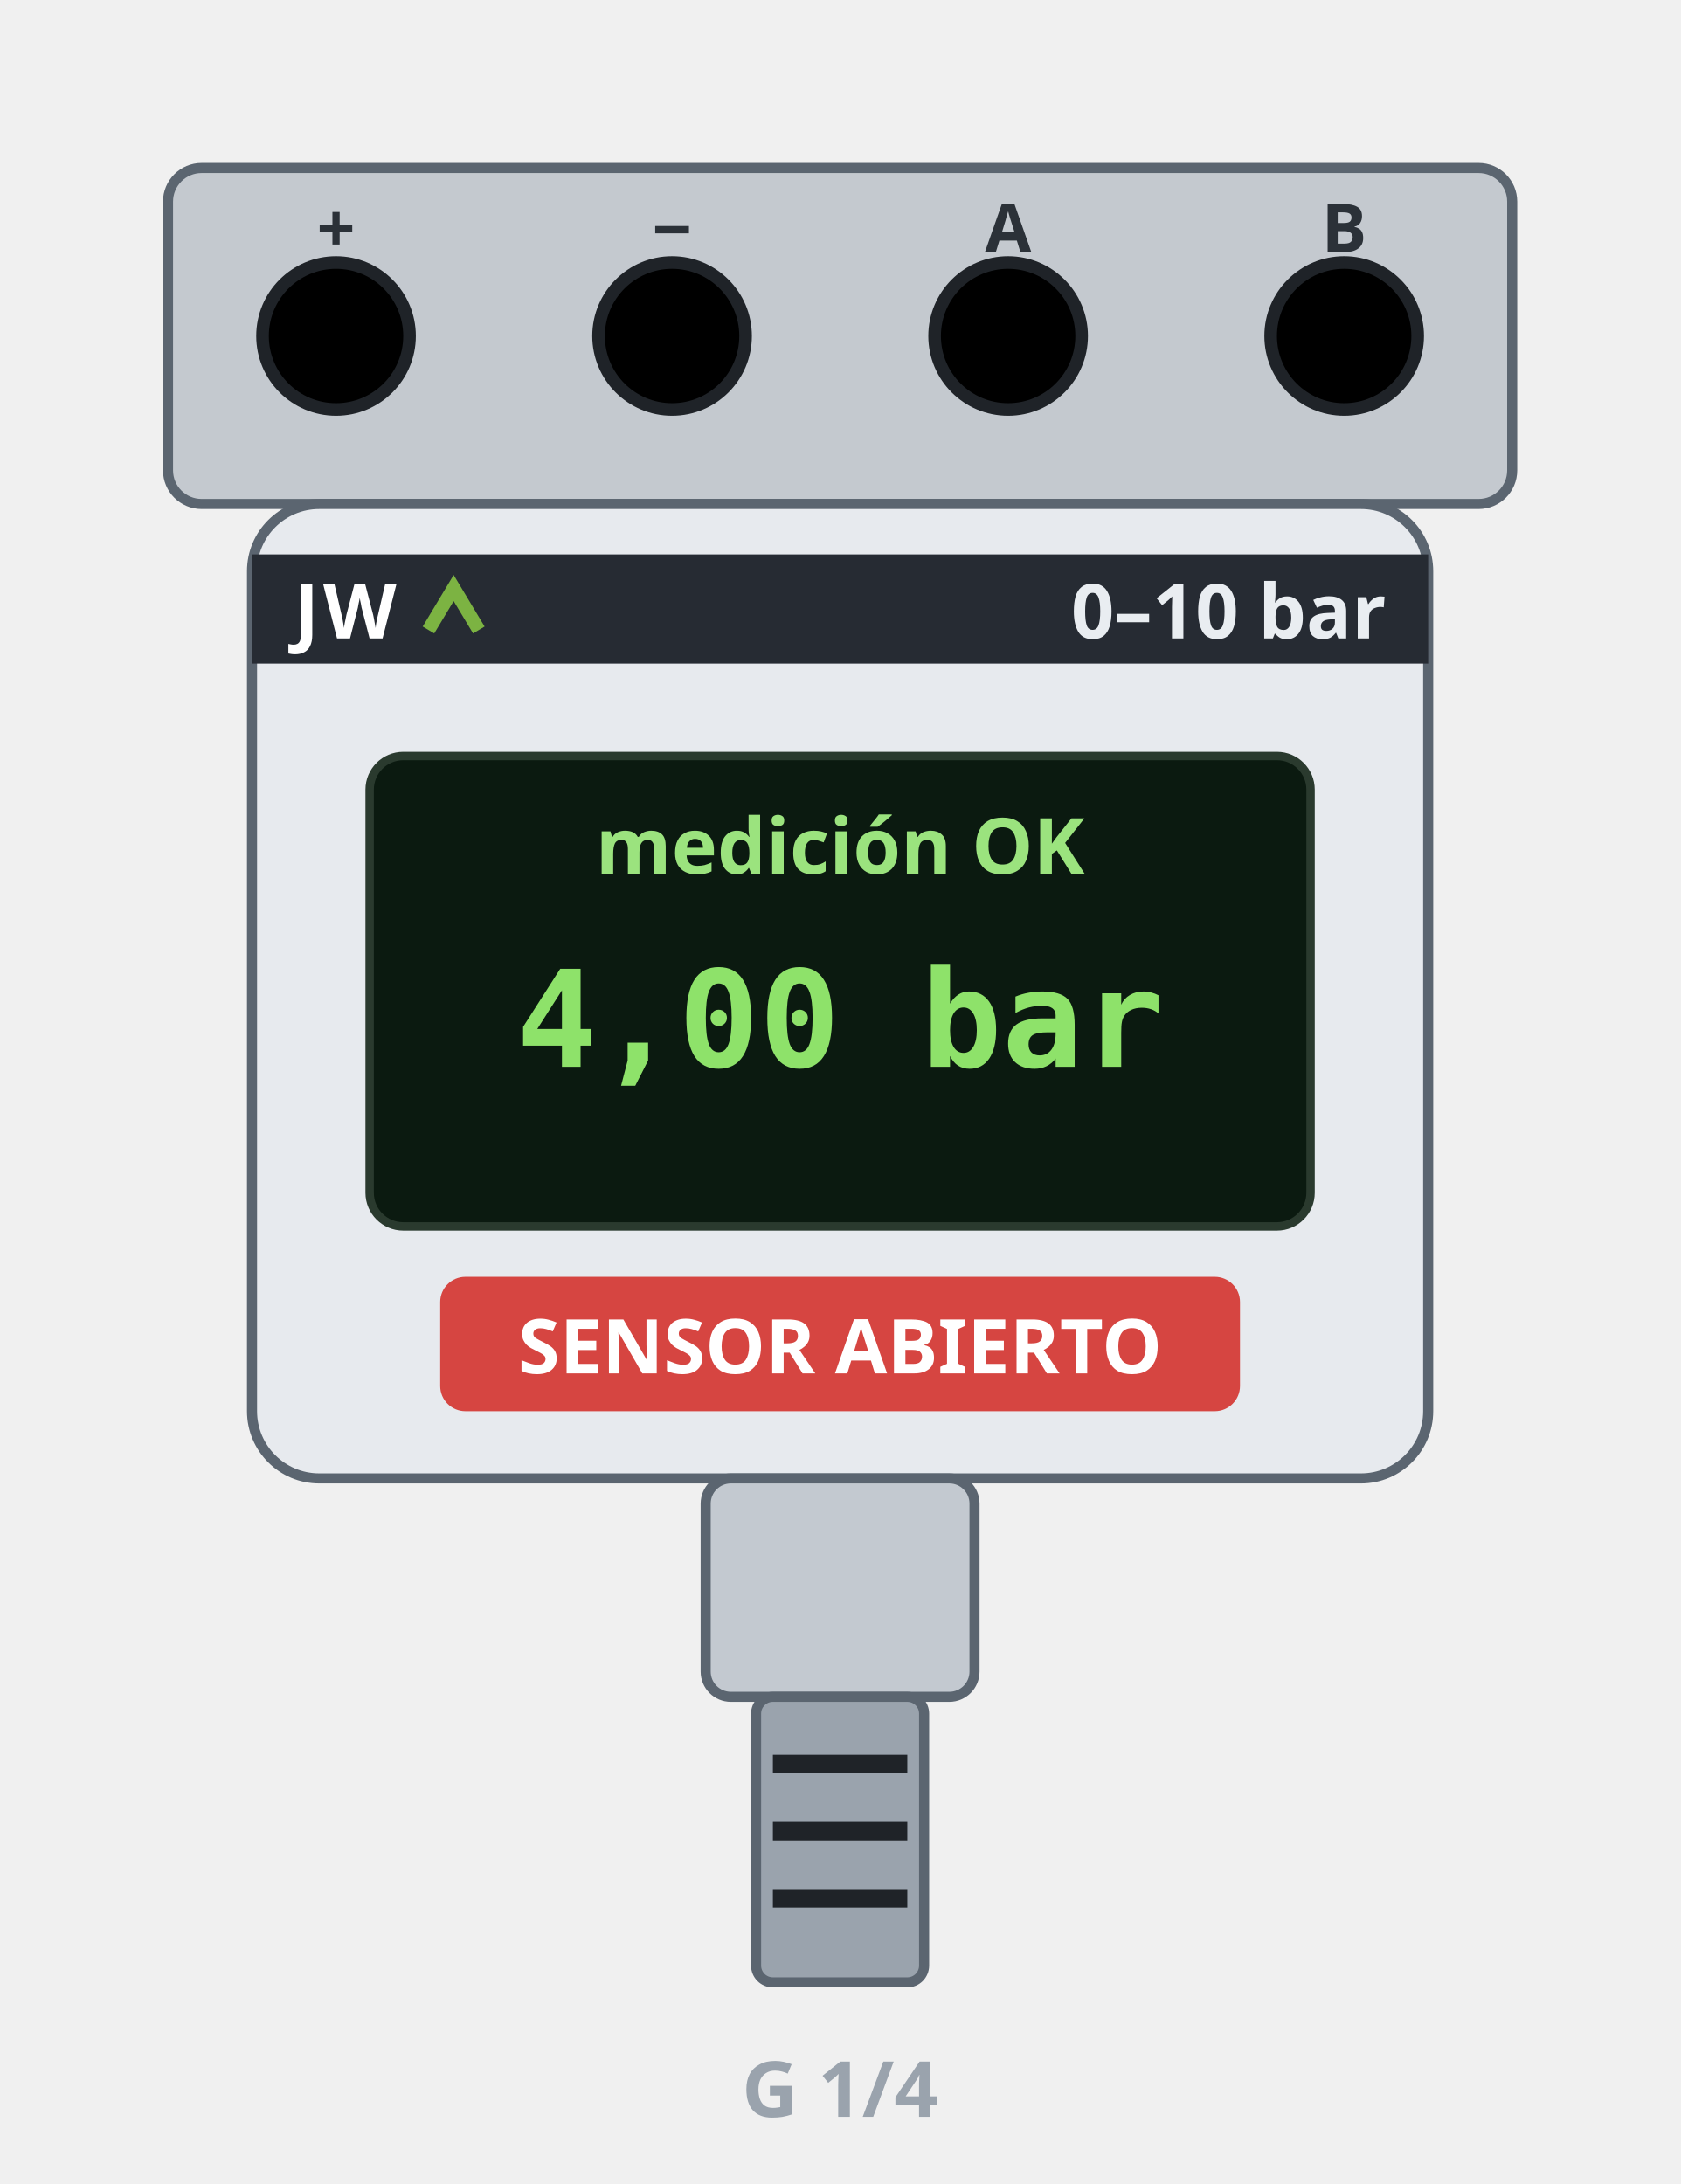
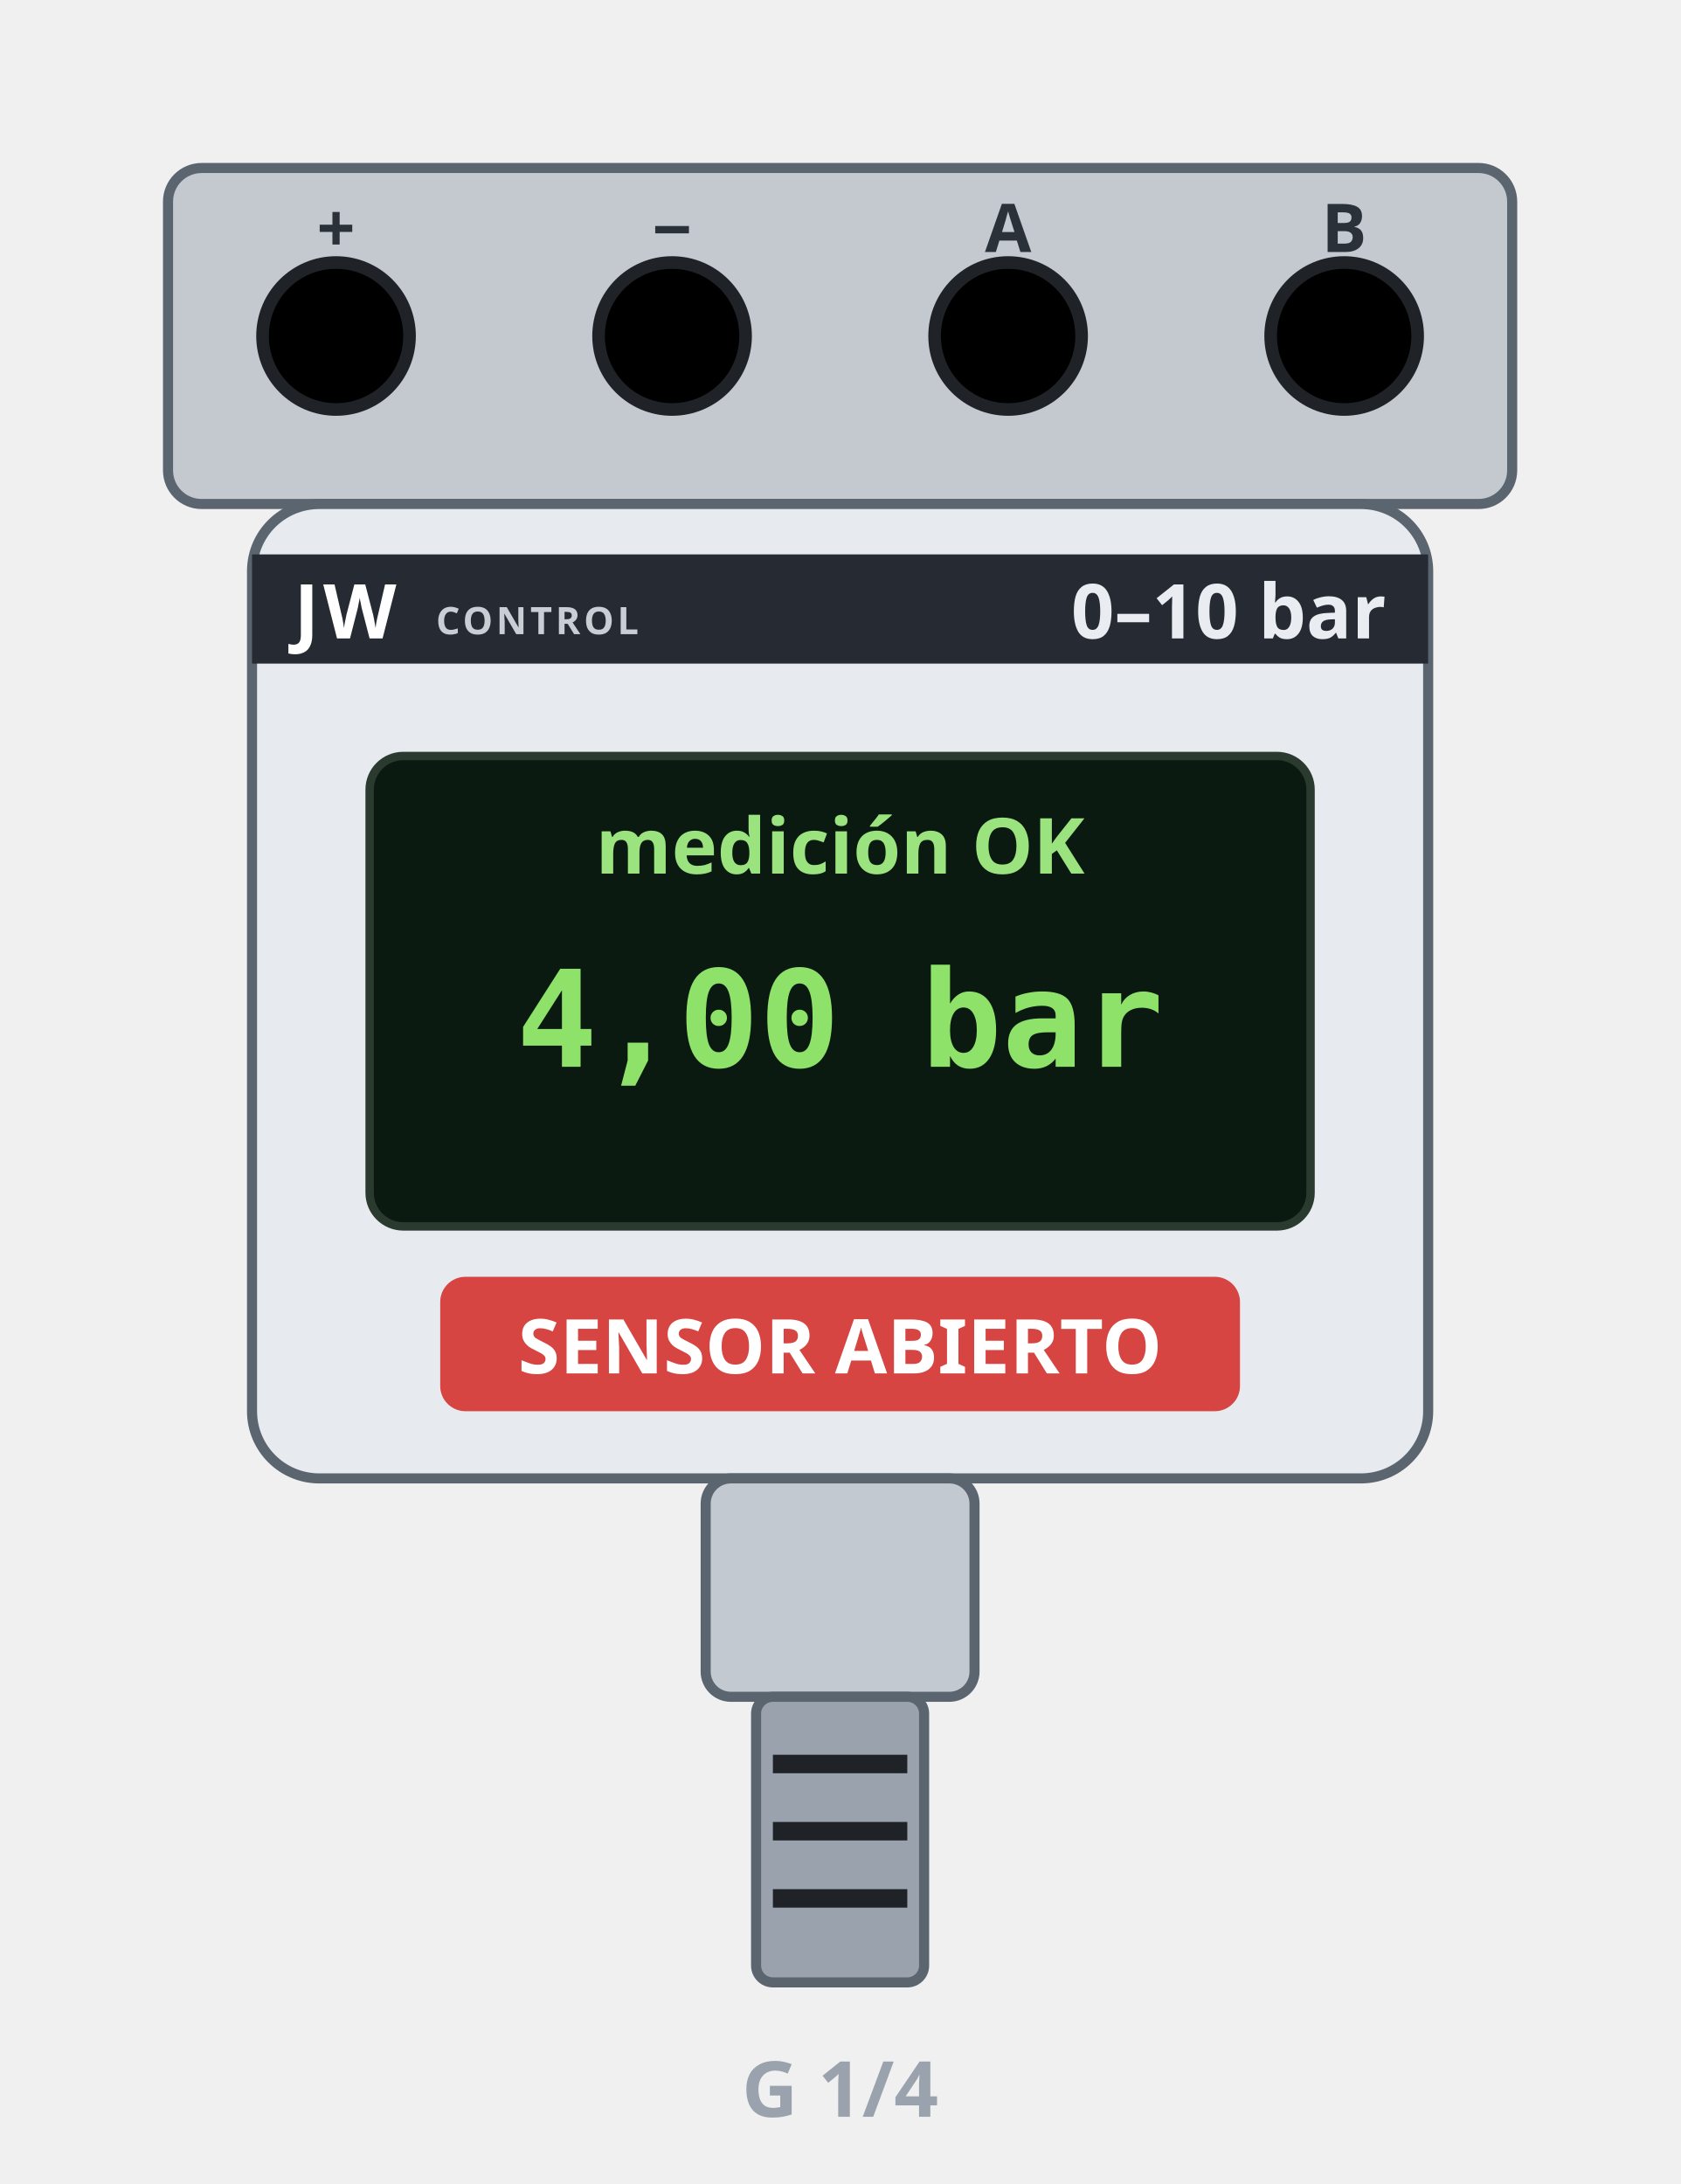
<svg xmlns="http://www.w3.org/2000/svg" viewBox="0 0 200 260" width="200" height="260" font-family="Segoe UI,Noto Sans,Arial,sans-serif">
  <defs>
    <pattern id="jwc-hys" width="5" height="5" patternUnits="userSpaceOnUse" patternTransform="rotate(45)">
      <rect width="5" height="5" fill="#f0a020" fill-opacity=".18" />
      <line x1="0" y1="0" x2="0" y2="5" stroke="#f0a020" stroke-width="1.4" />
    </pattern>
  </defs>
  <rect x="20" y="20" width="160" height="40" rx="4" fill="#c4c9cf" stroke="#5b6570" stroke-width="1.2" />
  <circle cx="40" cy="40" r="8.4" fill="#fbfbfc" stroke="#1f2328" stroke-width="2.2" />
  <circle cx="40" cy="40" r="5.6" fill="none" stroke="#a3aab2" stroke-width="1.1" />
  <path d="M35.4 40h9.2 M40 35.4v9.2" fill="none" stroke="#2a2e33" stroke-width="2.52" stroke-linecap="round" />
  <circle class="jw-term" data-term="+" cx="40" cy="40" r="8" />
  <text x="40" y="30" font-size="8" font-weight="800" fill="#2b3138" text-anchor="middle">+</text>
  <circle cx="80" cy="40" r="8.4" fill="#fbfbfc" stroke="#1f2328" stroke-width="2.2" />
  <circle cx="80" cy="40" r="5.6" fill="none" stroke="#a3aab2" stroke-width="1.1" />
  <path d="M75.4 40h9.2 M80 35.4v9.2" fill="none" stroke="#2a2e33" stroke-width="2.52" stroke-linecap="round" />
  <circle class="jw-term" data-term="-" cx="80" cy="40" r="8" />
  <text x="80" y="30" font-size="8" font-weight="800" fill="#2b3138" text-anchor="middle">−</text>
  <circle cx="120" cy="40" r="8.4" fill="#fbfbfc" stroke="#1f2328" stroke-width="2.2" />
  <circle cx="120" cy="40" r="5.6" fill="none" stroke="#a3aab2" stroke-width="1.1" />
  <path d="M115.4 40h9.2 M120 35.4v9.2" fill="none" stroke="#2a2e33" stroke-width="2.52" stroke-linecap="round" />
  <circle class="jw-term" data-term="A" cx="120" cy="40" r="8" />
  <text x="120" y="30" font-size="8" font-weight="800" fill="#2b3138" text-anchor="middle">A</text>
  <circle cx="160" cy="40" r="8.4" fill="#fbfbfc" stroke="#1f2328" stroke-width="2.2" />
  <circle cx="160" cy="40" r="5.6" fill="none" stroke="#a3aab2" stroke-width="1.1" />
  <path d="M155.4 40h9.2 M160 35.4v9.2" fill="none" stroke="#2a2e33" stroke-width="2.52" stroke-linecap="round" />
  <circle class="jw-term" data-term="B" cx="160" cy="40" r="8" />
  <text x="160" y="30" font-size="8" font-weight="800" fill="#2b3138" text-anchor="middle">B</text>
  <rect x="30" y="60" width="140" height="116" rx="8" fill="#e7eaee" stroke="#5b6570" stroke-width="1.2" />
  <rect x="30" y="66" width="140" height="13" fill="#262b33" />
  <text x="35" y="76" font-size="9" font-weight="800" fill="#fff" text-anchor="start" letter-spacing=".5">JW</text>
-   <path d="M51 75 l3 -5 l3 5" fill="none" stroke="#7cb342" stroke-width="1.6" />
+   <text x="51.9" y="75.5" font-size="4.5" font-weight="800" fill="#c9ced4" text-anchor="start" letter-spacing=".4">CONTROL</text>
  <text x="165" y="76" font-size="9" font-weight="700" fill="#e9edf1" text-anchor="end">0–10 bar</text>
  <rect x="44" y="90" width="112" height="56" rx="4" fill="#0b1a10" stroke="#2a3a2e" stroke-width="1" />
  <text x="100" y="127" font-size="16" font-weight="800" fill="#8ee26a" text-anchor="middle" font-family="Consolas,DejaVu Sans Mono,monospace" data-text="out.presion:d2:bar">4,00 bar</text>
  <g data-show="out.sensor=ok">
    <text x="100" y="104" font-size="9.2" font-weight="800" fill="#9be37e" text-anchor="middle">medición OK</text>
  </g>
  <g data-show="out.sensor=abierto">
    <rect x="52.4" y="152" width="95.2" height="16" rx="3" fill="#d64541" stroke="none" stroke-width="0" />
    <text x="100" y="163.5" font-size="9" font-weight="800" fill="#fff" text-anchor="middle">SENSOR ABIERTO</text>
  </g>
  <rect x="84" y="176" width="32" height="26" rx="3" fill="#c3c9d0" stroke="#5b6570" stroke-width="1.2" />
  <rect x="90" y="202" width="20" height="34" rx="2" fill="#9aa3ad" stroke="#5b6570" stroke-width="1.2" />
  <path d="M92 210 h16 M92 218 h16 M92 226 h16" fill="none" stroke="#1f2328" stroke-width="2.2" />
  <text x="100" y="252" font-size="9.2" font-weight="800" fill="#9aa3ad" text-anchor="middle">G 1/4</text>
</svg>
